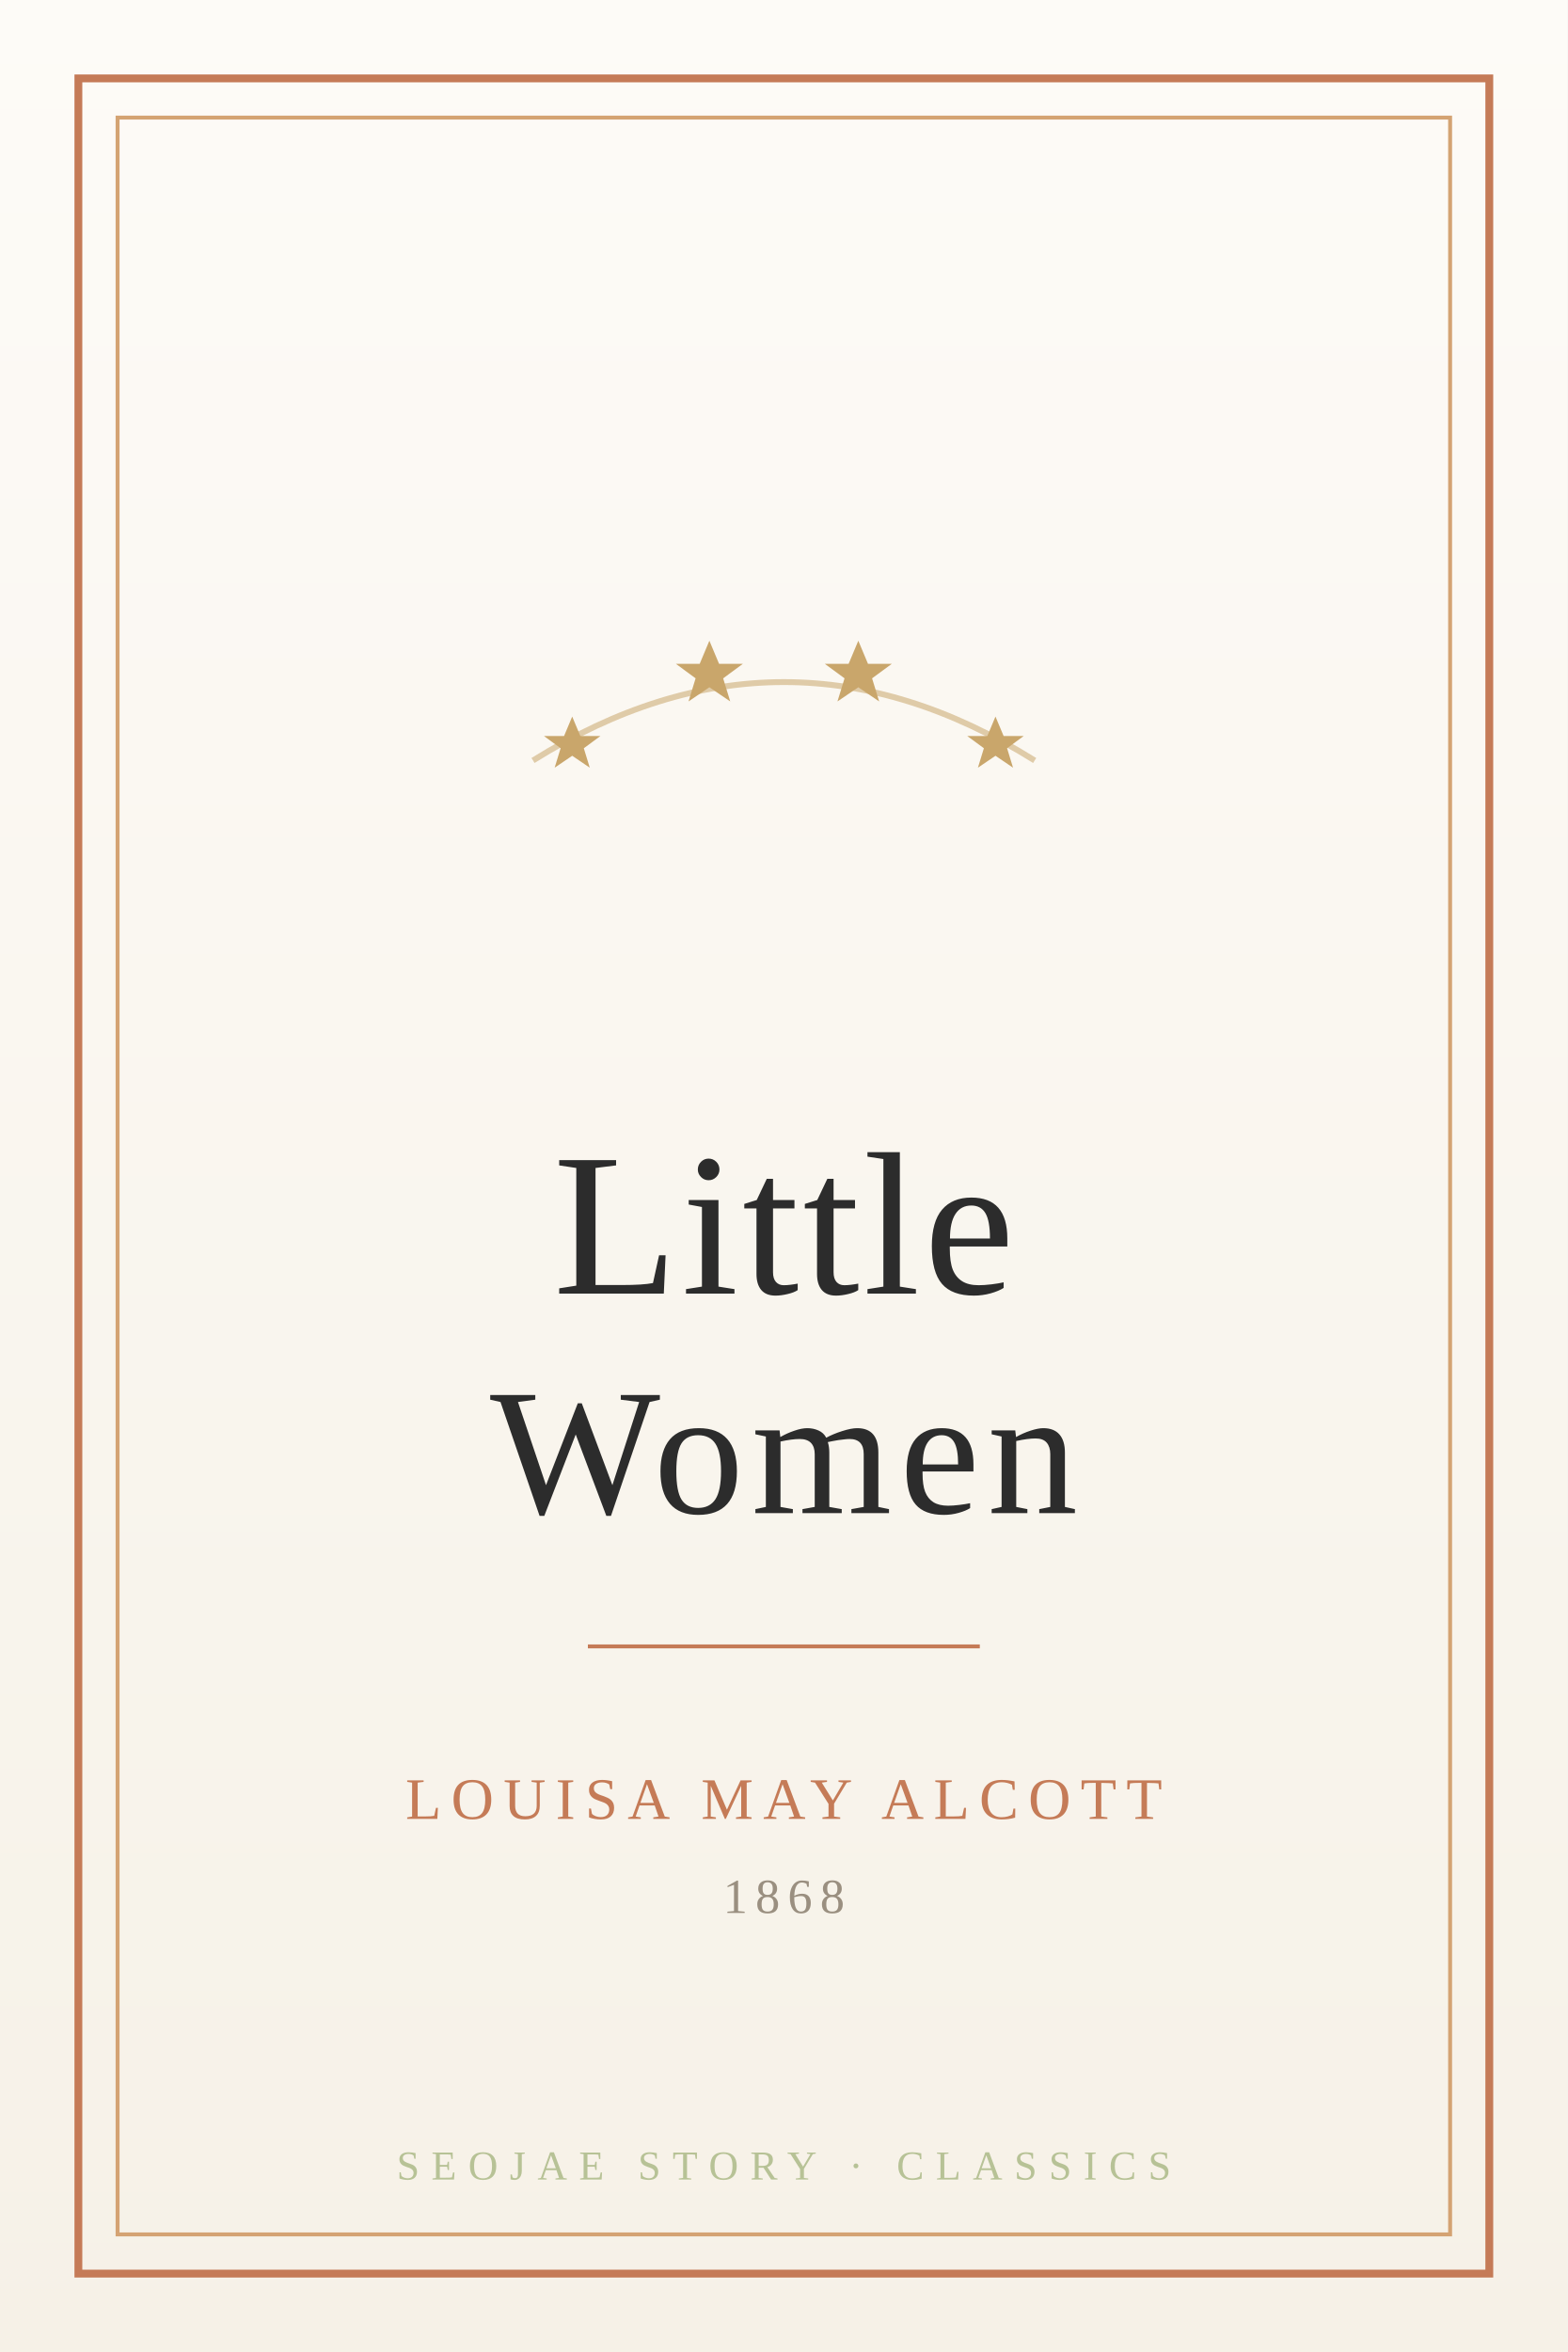
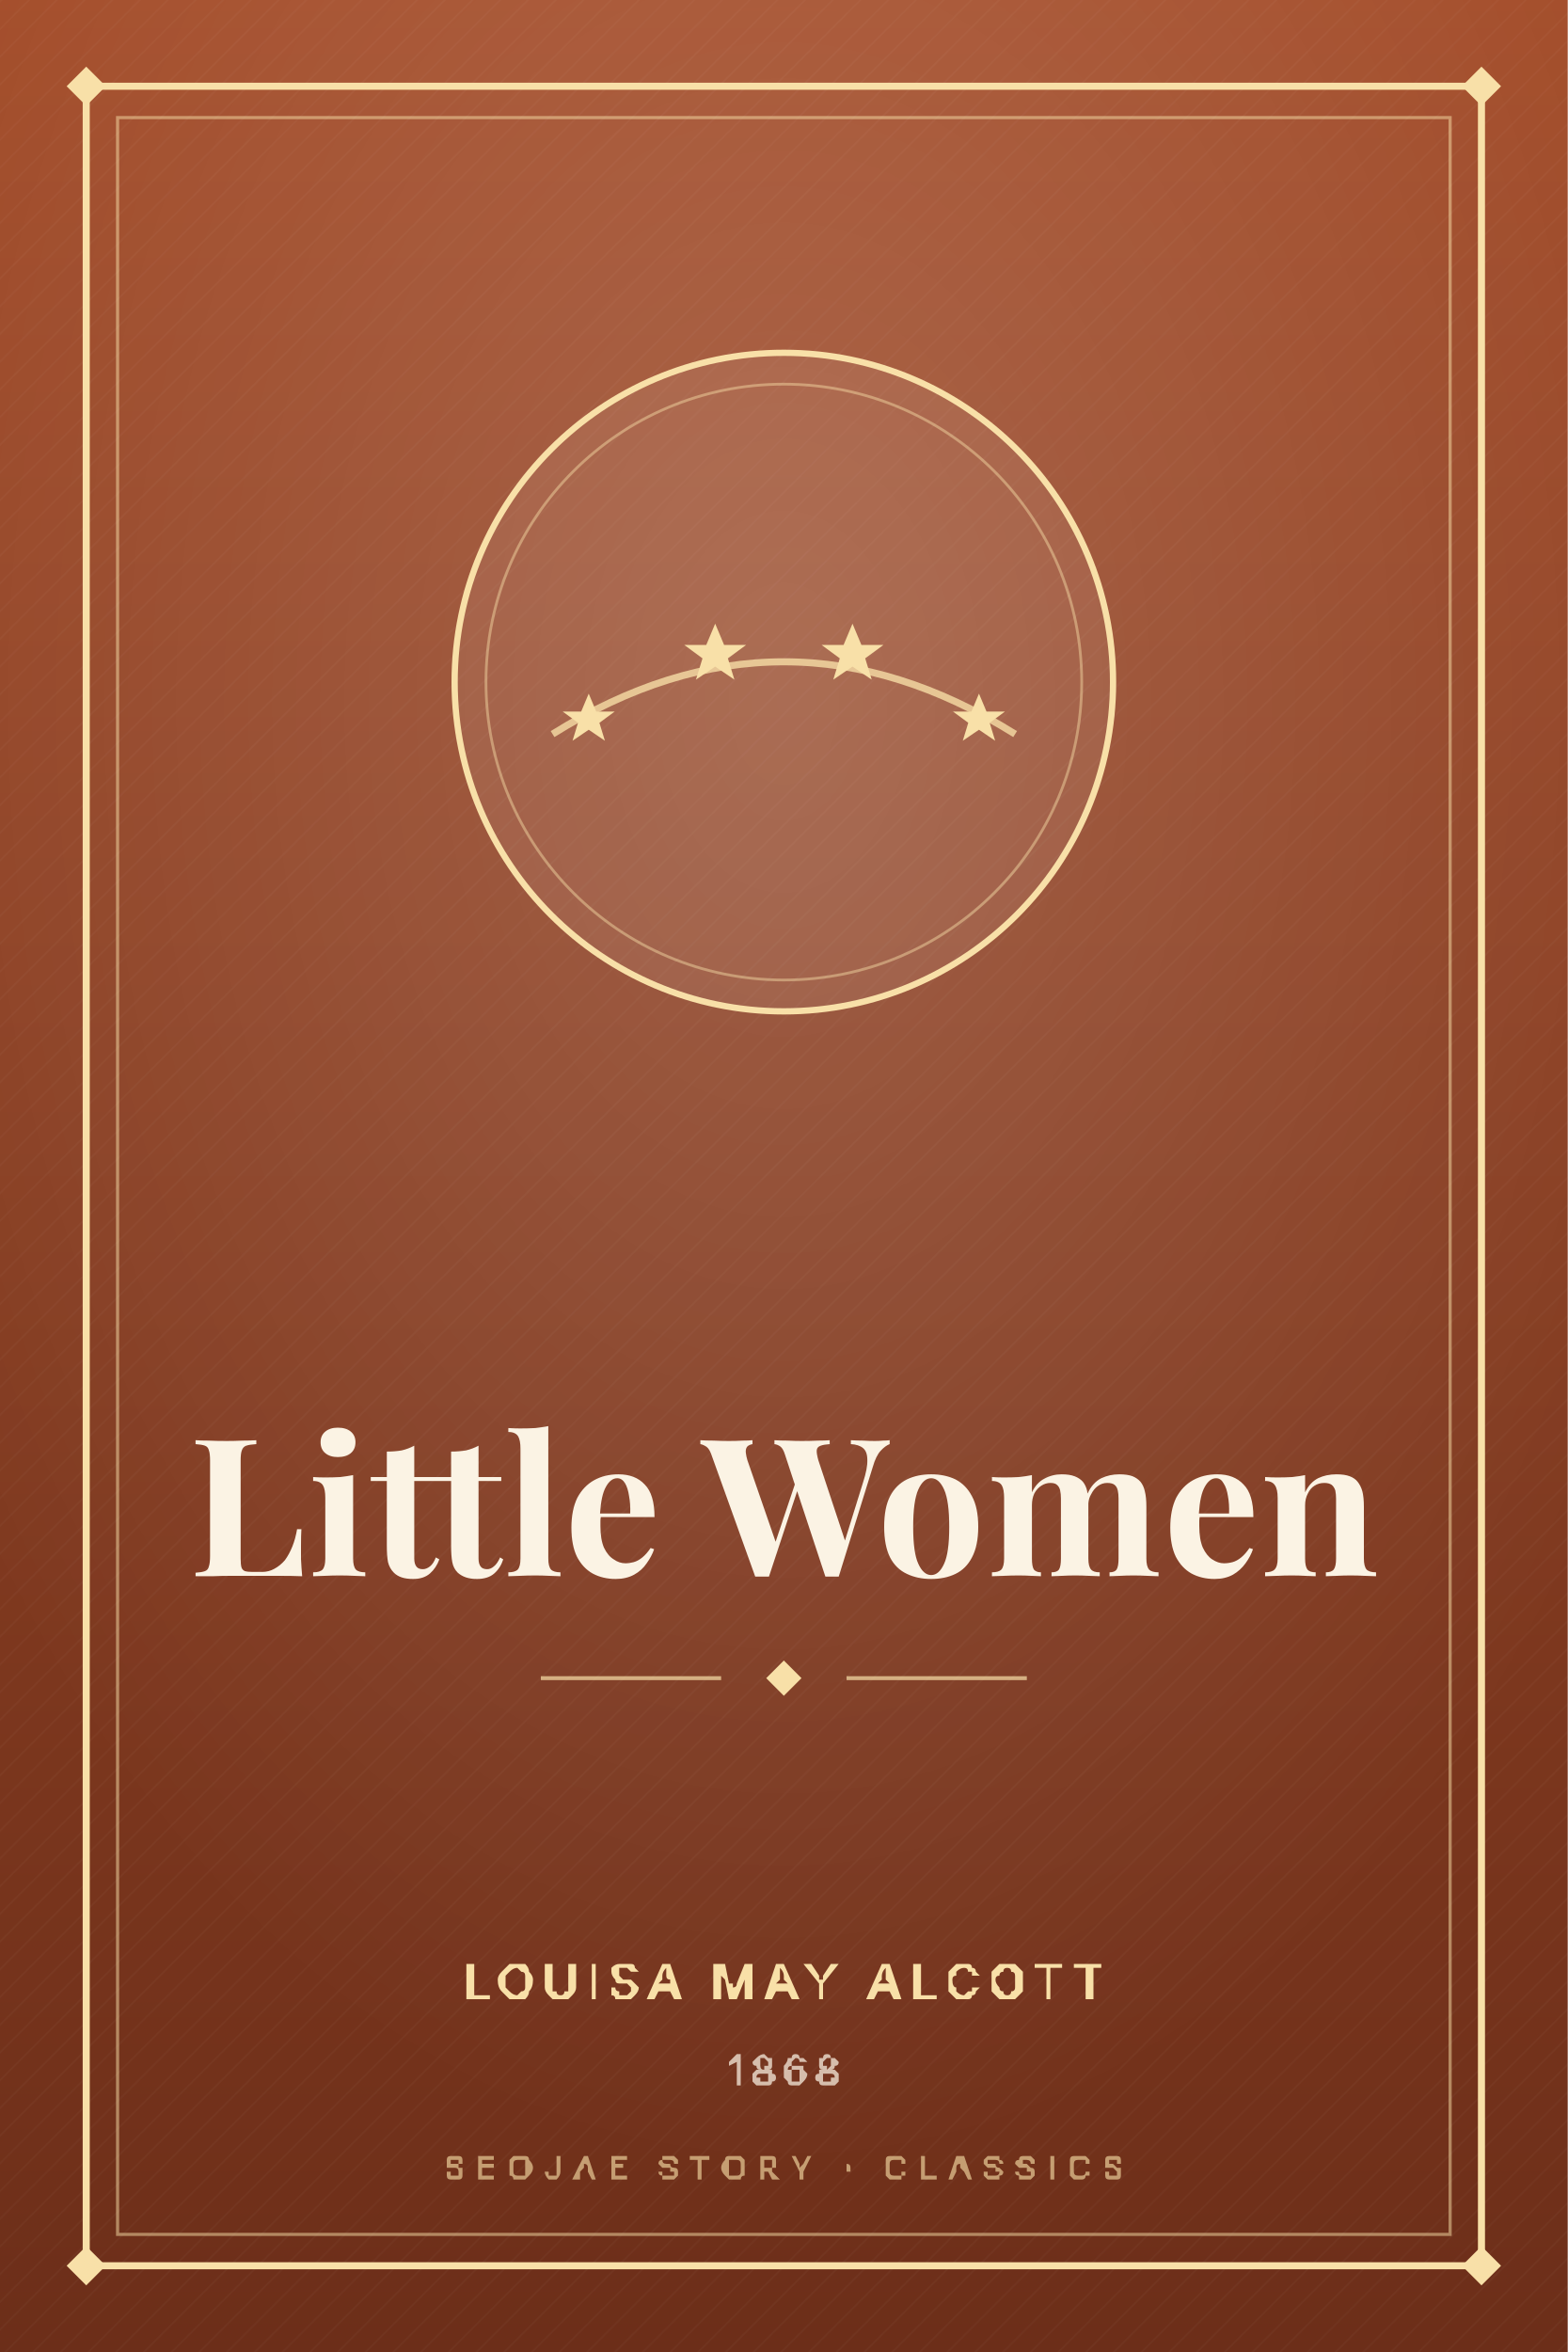
<svg xmlns="http://www.w3.org/2000/svg" viewBox="0 0 400 600" role="img" aria-label="Little Women by Louisa May Alcott">
  <defs>
    <linearGradient id="bg" x1="0" y1="0" x2="0" y2="1">
-       <stop offset="0" stop-color="#FDFBF7" />
-       <stop offset="1" stop-color="#F6F1E7" />
+       <stop offset="0" stop-color="#A44D2A" />
+       <stop offset="1" stop-color="#6C2E19" />
    </linearGradient>
+     <radialGradient id="glow" cx=".5" cy=".3" r=".62">
+       <stop offset="0" stop-color="#fff" stop-opacity=".16" />
+       <stop offset="1" stop-color="#fff" stop-opacity="0" />
+     </radialGradient>
+     <pattern id="weave" width="5" height="5" patternUnits="userSpaceOnUse" patternTransform="rotate(45)">
+       <path d="M0 0V5" stroke="#fff" stroke-opacity=".025" />
+     </pattern>
  </defs>
  <rect width="400" height="600" fill="url(#bg)" />
-   <rect x="20" y="20" width="360" height="560" fill="none" stroke="#C57B57" stroke-width="2" />
-   <rect x="30" y="30" width="340" height="540" fill="none" stroke="#D4A373" stroke-width="1" />
-   <g transform="translate(200 196)">
-     <path d="M-64 -2 Q 0 -42 64 -2" fill="none" stroke="#C9A66B" stroke-width="1.5" opacity="0.55" />
-     <g fill="#C9A66B">
-       <g transform="translate(-54 -6) scale(0.8)">
-         <path d="M0,-9 L2.6,-2.8 L9,-2.8 L3.7,1.1 L5.6,7.3 L0,3.5 L-5.6,7.3 L-3.7,1.1 L-9,-2.8 L-2.6,-2.8 Z" />
-       </g>
-       <g transform="translate(-19 -24) scale(0.95)">
-         <path d="M0,-9 L2.6,-2.8 L9,-2.8 L3.7,1.1 L5.6,7.3 L0,3.5 L-5.6,7.3 L-3.7,1.1 L-9,-2.8 L-2.6,-2.8 Z" />
-       </g>
-       <g transform="translate(19 -24) scale(0.95)">
-         <path d="M0,-9 L2.6,-2.8 L9,-2.8 L3.7,1.1 L5.6,7.3 L0,3.5 L-5.6,7.3 L-3.7,1.1 L-9,-2.8 L-2.6,-2.8 Z" />
-       </g>
-       <g transform="translate(54 -6) scale(0.8)">
-         <path d="M0,-9 L2.6,-2.8 L9,-2.8 L3.7,1.1 L5.6,7.3 L0,3.5 L-5.6,7.3 L-3.7,1.1 L-9,-2.8 L-2.6,-2.8 Z" />
+   <rect width="400" height="600" fill="url(#weave)" />
+   <rect width="400" height="600" fill="url(#glow)" />
+   <rect x="22" y="22" width="356" height="556" fill="none" stroke="#F8E0A8" stroke-width="1.8" />
+   <rect x="30" y="30" width="340" height="540" fill="none" stroke="#F8E0A8" stroke-width=".8" opacity=".5" />
+   <path d="M22 17l5 5-5 5-5-5z" fill="#F8E0A8" />
+   <path d="M378 17l5 5-5 5-5-5z" fill="#F8E0A8" />
+   <path d="M22 573l5 5-5 5-5-5z" fill="#F8E0A8" />
+   <path d="M378 573l5 5-5 5-5-5z" fill="#F8E0A8" />
+   <circle cx="200" cy="174" r="84" fill="#fff" fill-opacity=".07" stroke="#F8E0A8" stroke-width="1.6" />
+   <circle cx="200" cy="174" r="76" fill="none" stroke="#F8E0A8" stroke-width=".7" opacity=".45" />
+   <g transform="translate(15.6 8.4) scale(0.922)">
+     <g transform="translate(200 196)">
+       <path d="M-64 -2 Q 0 -42 64 -2" fill="none" stroke="#F8E0A8" stroke-width="1.95" opacity="0.78" />
+       <g fill="#F8E0A8">
+         <g transform="translate(-54 -6) scale(0.8)">
+           <path d="M0,-9 L2.6,-2.8 L9,-2.8 L3.7,1.1 L5.6,7.3 L0,3.5 L-5.6,7.3 L-3.7,1.1 L-9,-2.8 L-2.6,-2.8 Z" />
+         </g>
+         <g transform="translate(-19 -24) scale(0.95)">
+           <path d="M0,-9 L2.6,-2.8 L9,-2.8 L3.7,1.1 L5.6,7.3 L0,3.5 L-5.6,7.3 L-3.7,1.1 L-9,-2.8 L-2.6,-2.8 Z" />
+         </g>
+         <g transform="translate(19 -24) scale(0.95)">
+           <path d="M0,-9 L2.6,-2.8 L9,-2.8 L3.7,1.1 L5.6,7.3 L0,3.5 L-5.6,7.3 L-3.7,1.1 L-9,-2.8 L-2.6,-2.8 Z" />
+         </g>
+         <g transform="translate(54 -6) scale(0.8)">
+           <path d="M0,-9 L2.6,-2.8 L9,-2.8 L3.7,1.1 L5.6,7.3 L0,3.5 L-5.6,7.3 L-3.7,1.1 L-9,-2.8 L-2.6,-2.8 Z" />
+         </g>
      </g>
    </g>
  </g>
-   <text x="200" y="330" text-anchor="middle" font-family="Georgia, 'Times New Roman', serif" font-size="52" fill="#2C2C2C" letter-spacing="1">Little</text>
-   <text x="200" y="386" text-anchor="middle" font-family="Georgia, 'Times New Roman', serif" font-size="46" fill="#2C2C2C" letter-spacing="2">Women</text>
-   <line x1="150" y1="420" x2="250" y2="420" stroke="#C57B57" stroke-width="1" />
-   <text x="200" y="464" text-anchor="middle" font-family="Georgia, 'Times New Roman', serif" font-size="15" fill="#C57B57" letter-spacing="2.5">LOUISA MAY ALCOTT</text>
-   <text x="200" y="488" text-anchor="middle" font-family="Georgia, 'Times New Roman', serif" font-size="12.5" fill="#9A8F80" letter-spacing="2">1868</text>
-   <text x="200" y="556" text-anchor="middle" font-family="Georgia, 'Times New Roman', serif" font-size="10.5" fill="#B7C296" letter-spacing="3">SEOJAE STORY · CLASSICS</text>
+   <path d="M65.4 367.4l0 1q-1.7 .1-2.6 .4q-.8 .3-1.1 1.2q-.3 .8-.3 2.6l0 24.9q0 1.5 .2 2.3q.2 .7 .9 1q.7 .2 2 .2l2.4 0q1.7 0 3.1-.8q1.5-.8 2.7-2.2q1.1-1.5 1.9-3.5q.8-2 1.2-4.4l1.1 0q-.1 1.6-.1 4.3q0 1.1 0 3.3q.1 2.1 .3 4.4q-2.5-.1-5.6-.1q-3.1 0-5.6 0l-3.1 0q-1.9 0-4.1 0q-2.2 0-4.5 .1q-2.3 0-4.3 0l0-.9q1.6-.1 2.4-.4q.8-.3 1-1.2q.3-.9 .3-2.7l0-24.3q0-1.8-.3-2.6q-.2-.9-1-1.2q-.8-.3-2.4-.4l0-1q1.3 .1 3.3 .1q2.1 .1 4.5 .1q2.1 0 4.2-.1q2.1 0 3.5-.1zM86.2 364.2q2.1 0 3.3 1q1.2 1 1.2 2.7q0 1.8-1.2 2.8q-1.2 1-3.3 1q-2 0-3.2-1q-1.2-1-1.2-2.8q0-1.7 1.2-2.7q1.2-1 3.2-1zM90.1 376.3l0 21.3q0 2 .7 2.8q.7 .7 2.4 .7l0 1q-.9 0-2.7-.1q-1.9-.1-3.8-.1q-1.9 0-3.9 .1q-1.9 .1-2.9 .1l0-1q1.7 0 2.4-.7q.7-.8 .7-2.8l0-15.5q0-2.2-.6-3.2q-.7-1.1-2.5-1.1l0-1q1.5 .1 3 .1q2.1 0 3.9-.1q1.7-.2 3.3-.5zM105.7 368.8l0 8l5.8 0l0 1l-5.8 0l0 19.8q0 1.4 .6 2.1q.5 .6 1.6 .6q.9 0 1.8-.7q.9-.7 1.5-2.3l.9 .5q-.8 2.2-2.4 3.6q-1.6 1.4-4.3 1.4q-1.7 0-2.9-.4q-1.2-.4-2-1.2q-1.1-1.1-1.5-2.7q-.3-1.6-.3-4.2l0-16.5l-4.1 0l0-1l4.1 0l0-6.5q2.1 0 3.8-.3q1.7-.4 3.2-1.2zM122.1 368.8l0 8l5.8 0l0 1l-5.8 0l0 19.8q0 1.4 .6 2.1q.5 .6 1.6 .6q.9 0 1.7-.7q.9-.7 1.6-2.3l.8 .5q-.7 2.2-2.3 3.6q-1.6 1.4-4.4 1.4q-1.6 0-2.8-.4q-1.2-.4-2.1-1.2q-1.1-1.1-1.4-2.7q-.3-1.6-.3-4.2l0-16.5l-4.2 0l0-1l4.2 0l0-6.5q2 0 3.8-.3q1.7-.4 3.2-1.2zM139.9 363.8l0 33.8q0 2 .7 2.8q.7 .7 2.4 .7l0 1q-.9 0-2.8-.1q-1.8-.1-3.7-.1q-1.9 0-3.9 .1q-1.9 .1-2.9 .1l0-1q1.7 0 2.4-.7q.7-.8 .7-2.8l0-28q0-2.2-.6-3.2q-.7-1.1-2.5-1.1l0-1q1.6 .1 3 .1q2.1 0 3.9-.1q1.8-.2 3.3-.5zM157.8 376.1q4.3 0 6.7 2.6q2.5 2.5 2.5 8.3l-13.7 0q-.1 .5-.1 1q0 .6 0 1.3q0 3.4 .9 5.5q1 2.1 2.5 3q1.4 1 3 1q1 0 2.1-.3q1.1-.3 2.2-1.2q1.1-.9 2.1-2.4l.9 .3q-.6 1.8-1.9 3.6q-1.2 1.8-3.2 2.9q-2 1.1-4.7 1.1q-3.3 0-5.9-1.4q-2.5-1.4-4-4.3q-1.4-2.9-1.4-7.4q0-4.5 1.5-7.6q1.6-3 4.3-4.5q2.7-1.5 6.2-1.5zM153.1 386.1l7.7 0q.1-2.4-.3-4.5q-.3-2-1-3.2q-.8-1.3-2-1.3q-1.7 0-2.9 2.2q-1.2 2.1-1.5 6.8zM227 367.4l0 1q-1.1 .4-2.3 1.7q-1.2 1.3-2 4.1l-8.7 28q-.4 0-.8 0l-1.8 0q-.4 0-.8 0l-7.2-21.8l-7.2 21.8q-.4 0-.9 0l-1.7 0q-.5 0-.9 0l-11-30.6q-.6-1.9-1.4-2.5q-.9-.6-1.6-.7l0-1q1.4 .1 3.4 .1q2 .1 3.9 .1q1.9 0 3.5-.1q1.5 0 2.5-.1l0 1q-1 .2-1.4 .7q-.4 .6-.3 1.5q.1 .9 .4 1.9l7.2 20.8l4.9-14.6l-2.5-7.6q-.5-1.6-1.2-2.1q-.7-.5-1.5-.6l0-1q1.4 .1 3.3 .1q1.9 .1 3.7 .1q2.2 0 4.1-.1q1.9 0 3-.1l0 1q-1.5 .1-2.3 .4q-.9 .3-1 1.1q-.1 .8 .4 2.6l6.8 20.5l4.6-14.8q1.2-3.7 1.1-5.8q0-2.1-1.1-3q-1.1-.9-3.1-1l0-1q1.7 .1 3.2 .1q1.4 .1 2.9 .1q1.1 0 2.1-.1q.9 0 1.7-.1zM237.6 376.1q3.5 0 6.2 1.3q2.7 1.4 4.2 4.3q1.6 2.9 1.6 7.8q0 4.8-1.6 7.8q-1.5 2.9-4.2 4.2q-2.7 1.3-6.2 1.3q-3.5 0-6.2-1.3q-2.8-1.3-4.3-4.2q-1.5-3-1.5-7.8q0-4.9 1.5-7.8q1.5-2.9 4.3-4.3q2.7-1.3 6.2-1.3zM237.6 377.1q-2 0-3.3 2.9q-1.3 2.9-1.3 9.5q0 6.6 1.3 9.4q1.3 2.9 3.3 2.9q2 0 3.3-2.9q1.3-2.8 1.3-9.4q0-6.6-1.3-9.5q-1.3-2.9-3.3-2.9zM270.9 376.1q2 0 3.3 .5q1.3 .5 2.1 1.4q.8 1 1.1 2.4q0 .3 .1 .6q1.3-2.8 3.5-3.9q2.1-1 4.6-1q2.1 0 3.4 .5q1.2 .5 2 1.4q.8 1 1.1 2.4q.4 1.5 .4 4l0 13.2q0 2 .7 2.8q.7 .7 2.4 .7l0 1q-.9 0-2.8-.1q-1.8-.1-3.6-.1q-1.8 0-3.5 .1q-1.7 .1-2.6 .1l0-1q1.3 0 1.8-.7q.5-.8 .5-2.8l0-15.3q0-1.2-.2-2.1q-.2-.9-.8-1.4q-.6-.5-1.9-.5q-1.3 0-2.4 .8q-1 .7-1.7 2.1q-.6 1-.7 2.3q0 .5 0 .9l0 13.2q0 2 .7 2.8q.6 .7 2.2 .7l0 1q-.9 0-2.7-.1q-1.8-.1-3.5-.1q-1.8 0-3.5 .1q-1.7 .1-2.6 .1l0-1q1.4 0 1.9-.7q.5-.8 .5-2.8l0-15.3q0-1.2-.2-2.1q-.2-.9-.8-1.4q-.5-.5-1.7-.5q-1.2 0-2.3 .7q-1.1 .7-1.8 2q-.6 1.3-.6 3l0 13.6q0 2 .5 2.8q.6 .7 1.8 .7l0 1q-.7 0-2.4-.1q-1.6-.1-3.3-.1q-1.9 0-3.9 .1q-1.9 .1-2.9 .1l0-1q1.7 0 2.4-.7q.7-.8 .7-2.8l0-15.5q0-2.2-.6-3.2q-.7-1.1-2.5-1.1l0-1q1.6 .1 3 .1q2.1 0 3.9-.1q1.8-.2 3.3-.5l0 4.4q1.2-2.5 3.2-3.5q2-1.1 4.4-1.1zM310.6 376.1q4.3 0 6.7 2.6q2.5 2.5 2.5 8.3l-13.7 0q-.1 .5-.1 1q0 .6 0 1.3q0 3.4 .9 5.5q1 2.1 2.4 3q1.5 1 3 1q1.1 0 2.2-.3q1.1-.3 2.2-1.2q1.1-.9 2.1-2.4l.9 .3q-.6 1.8-1.9 3.6q-1.3 1.8-3.2 2.9q-2 1.1-4.7 1.1q-3.3 0-5.9-1.4q-2.5-1.4-4-4.3q-1.4-2.9-1.4-7.4q0-4.5 1.5-7.6q1.6-3 4.3-4.5q2.7-1.5 6.2-1.5zM305.9 386.1l7.7 0q.1-2.4-.3-4.5q-.3-2-1.1-3.2q-.7-1.3-1.9-1.3q-1.7 0-2.9 2.2q-1.2 2.1-1.5 6.8zM341 376.1q2.1 0 3.4 .5q1.3 .5 2 1.4q.8 1 1.2 2.4q.4 1.5 .4 4l0 13.2q0 2 .7 2.8q.7 .7 2.4 .7l0 1q-.9 0-2.8-.1q-1.9-.1-3.7-.1q-1.8 0-3.6 .1q-1.8 .1-2.7 .1l0-1q1.4 0 2-.7q.6-.8 .6-2.8l0-15.3q0-1.2-.2-2.1q-.3-.9-.9-1.4q-.7-.5-1.9-.5q-1.4 0-2.5 .7q-1.1 .7-1.7 2q-.7 1.3-.7 3l0 13.6q0 2 .6 2.8q.6 .7 2.1 .7l0 1q-.9 0-2.6-.1q-1.7-.1-3.5-.1q-1.9 0-3.8 .1q-2 .1-3 .1l0-1q1.7 0 2.4-.7q.8-.8 .8-2.8l0-15.5q0-2.2-.7-3.2q-.7-1.1-2.5-1.1l0-1q1.6 .1 3.1 .1q2 0 3.8-.1q1.8-.2 3.3-.5l0 4.4q1.2-2.5 3.3-3.6q2.1-1 4.7-1z" fill="#FBF3E4" />
+   <path d="M138 428.1H184M216 428.1H262" stroke="#F8E0A8" stroke-width="1" opacity=".7" />
+   <path d="M200 423.6l4.5 4.5-4.5 4.5-4.5-4.5z" fill="#F8E0A8" />
+   <path d="" fill="#F8E0A8" />
+   <path d="M119 510l0-9l2 0l0 8l4 0l0 1zM132 510q-2 0-2 0q-1-1-2-2q-1-1-1-3q0-1 1-2q1-1 2-2q0 0 2 0q1 0 2 0q1 1 1 2q1 1 1 2q0 2-1 3q0 1-1 2q-1 0-2 0zM132 509q0 0 1-1q1 0 1-1q0-1 0-2q0-1 0-1q0-1-1-1q-1-1-1-1q-1 0-2 1q0 0-1 1q0 0 0 1q0 1 0 2q1 1 1 1q1 1 2 1zM143 510q-1 0-2 0q-1-1-1-1q-1-1-1-2l0-6l2 0l0 6q0 0 0 1q1 0 1 0q0 1 1 1q1 0 1-1q1 0 1 0q0-1 0-1l0-6l2 0l0 6q0 1-1 2q0 0-1 1q-1 0-2 0zM152 501l0 9l-1 0l0-9zM159 510q-1 0-2 0q0-1-1-1q0-1 0-2l1 0q0 1 1 1q0 0 0 1q1 0 1 0q1 0 1 0q1-1 1-1q0 0 0-1q0 0 0 0q0 0-1-1q0 0-1 0l-1 0q-1 0-1-1q-1-1-1-2q0 0 0-1q1-1 2-1q0 0 1 0q1 0 2 0q1 0 1 1q1 1 1 1l-2 0q0 0-1-1q0 0-1 0q0 0-1 0q0 0 0 1q0 0 0 0q0 1 0 1q0 0 0 0q1 1 1 1l1 0q1 0 1 0q0 0 1 1q0 0 0 0q1 1 1 1q0 1-1 2q0 0-1 1q-1 0-2 0zM165 510l4-9l2 0l3 9l-2 0l-1-2l-3 0l-1 2zM171 506l0-1q-1 0-1-1q0-1 0-2q-1 1-1 2q0 1 0 1l-1 1zM182 510l0-9l3 0l1 5q1 0 1 0q0 1 0 1q0 1 0 1q0 0 0 0q0 0 0 0q0 0 0-1q1 0 1-1q0 0 0 0l2-5l2 0l0 9l-2 0l0-5q0 0 0 0q0-1 0-1q0-1 0-1q0 0 0-1q0 1 0 1q0 0 0 1q0 0 0 1q0 0 0 0l-2 5l-2 0l-1-5q0 0 0 0q-1-1-1-1q0-1 0-1q0 0 0-1q0 1 0 1q0 0 0 1q0 0 0 1q0 0 0 0l0 5zM195 510l3-9l2 0l4 9l-2 0l-1-2l-3 0l-1 2zM201 506l-1-1q0 0 0-1q0-1-1-2q0 1 0 2q0 1 0 1l-1 1zM209 510l0-4l-4-5l2 0l2 3q0 0 0 1q0 0 1 0q0 0 0 0q0-1 0-1l2-3l2 0l-4 5l0 4zM221 510l4-9l2 0l3 9l-2 0l-1-2l-3 0l-1 2zM227 506l-1-1q0 0 0-1q0-1 0-2q-1 1-1 2q0 1 0 1l-1 1zM233 510l0-9l2 0l0 8l4 0l0 1zM246 510q-1 0-2 0q-1-1-2-2q0-1 0-3q0-1 0-2q1-1 2-2q1 0 2 0q0 0 1 0q1 0 1 1q1 0 1 1q0 0 1 1l-2 0q0 0 0-1q-1 0-1 0q0-1-1-1q0 0 0 0q-1 0-2 1q0 0 0 1q-1 0-1 1q0 2 1 2q0 1 0 1q1 1 2 1q0 0 0 0q1-1 1-1q0 0 1 0q0-1 0-1l2 0q-1 1-1 1q0 1-1 1q0 1-1 1q0 0-1 0zM257 510q-1 0-2 0q-1-1-2-2q0-1 0-3q0-1 0-2q1-1 2-2q1 0 2 0q1 0 2 0q1 1 2 2q0 1 0 2q0 2 0 3q-1 1-2 2q-1 0-2 0zM257 509q1 0 1-1q1 0 1-1q0-1 0-2q0-1 0-1q0-1-1-1q0-1-1-1q-1 0-1 1q-1 0-1 1q-1 0-1 1q0 1 1 2q0 1 1 1q0 1 1 1zM264 502l0-1l7 0l0 1l-3 0l0 8l-1 0l0-8zM274 502l0-1l7 0l0 1l-2 0l0 8l-2 0l0-8z" fill="#F8E0A8" />
+   <path d="M189 524l0 8l-1 0l0-6l0 0l-2 1l0-1l2-2zM195 532q-1 0-2 0q0 0-1-1q0 0 0-1q0-1 0-1q0 0 1-1q0 0 1 0l0 0q-1 0-1-1q-1 0-1-1q0 0 1-1q0 0 0 0q1-1 2-1q0 0 1 1q1 0 1 0q0 1 0 1q0 1 0 1q0 1-1 1l0 0q0 0 1 0q0 1 0 1q1 0 1 1q0 1-1 1q0 1-1 1q0 0-1 0zM195 531q0 0 1 0q0 0 0-1q0 0 0 0q0-1 0-1q0 0-1 0q0 0 0 0q-1 0-1 0q0 0 0 0q-1 0-1 1q0 0 1 0q0 1 0 1q0 0 1 0zM195 528q0 0 0-1q1 0 1 0q0 0 0-1q0 0 0 0q0 0-1-1q0 0 0 0q-1 0-1 0q0 1 0 1q0 0 0 0q0 1 0 1q0 0 0 0q0 1 1 1zM203 532q-1 0-1 0q-1 0-1-1q0 0-1-1q0-1 0-2q0-1 0-1q1-1 1-2q0 0 1 0q0-1 1-1q1 0 1 1q1 0 1 0q1 1 1 1l-2 0q0 0 0 0q0-1-1-1q0 0-1 1q0 0 0 1q-1 0-1 1l1 0q0 0 0-1q0 0 1 0q0 0 0 0q1 0 2 0q0 1 0 1q1 1 1 1q0 1-1 2q0 0-1 1q0 0-1 0zM203 531q0 0 1 0q0 0 0-1q0 0 0 0q0-1 0-1q0-1 0-1q-1 0-1 0q0 0-1 0q0 0 0 0q0 1 0 1q0 0 0 1q0 0 0 0q0 1 0 1q1 0 1 0zM211 532q-1 0-1 0q-1 0-1-1q-1 0-1-1q0-1 1-1q0 0 0-1q0 0 1 0l0 0q-1 0-1-1q0 0 0-1q0 0 0-1q0 0 1 0q0-1 1-1q1 0 1 1q1 0 1 0q1 1 1 1q0 1-1 1q0 1-1 1l0 0q1 0 1 0q1 1 1 1q0 0 0 1q0 1 0 1q-1 1-1 1q-1 0-2 0zM211 531q1 0 1 0q0 0 0-1q1 0 1 0q0-1-1-1q0 0 0 0q0 0-1 0q0 0-1 0q0 0 0 0q0 0 0 1q0 0 0 0q0 1 0 1q1 0 1 0zM211 528q0 0 1-1q0 0 0 0q0 0 0-1q0 0 0 0q0 0 0-1q0 0-1 0q0 0 0 0q-1 1-1 1q0 0 0 0q0 1 0 1q0 0 1 0q0 1 0 1z" fill="#FBF3E4" fill-opacity=".72" />
+   <path d="M116 556q-1 0-1 0q-1 0-1-1q0 0 0-1l1 0q0 1 0 1q0 0 0 0q1 0 1 0q0 0 1 0q0 0 0 0q0 0 0-1q0 0 0 0q0 0 0 0q0-1-1-1l0 0q-1 0-2 0q0-1 0-1q0-1 0-1q0-1 1-1q0 0 1 0q1 0 1 0q1 0 1 1q0 0 0 1l-1 0q0-1 0-1q0 0-1 0q0 0 0 0q-1 0-1 0q0 0 0 0q0 1 0 1q0 0 1 0q0 0 0 0l1 0q0 1 0 1q1 0 1 0q0 0 0 1q0 0 0 0q0 1 0 1q0 1-1 1q0 0-1 0zM122 556l0-6l4 0l0 1l-3 0l0 1l3 0l0 1l-3 0l0 2l3 0l0 1zM133 556q-1 0-2 0q0-1-1-1q0-1 0-2q0-1 0-2q1-1 1-1q1 0 2 0q1 0 1 0q1 0 1 1q1 1 1 2q0 1-1 2q0 0-1 1q0 0-1 0zM133 555q0 0 1 0q0 0 0-1q0 0 0-1q0-1 0-1q0-1 0-1q-1 0-1 0q-1 0-1 0q-1 0-1 1q0 0 0 1q0 1 0 1q0 1 1 1q0 0 1 0zM141 556q-1 0-1 0q-1-1-1-2l0 0l1 0l0 0q0 1 0 1q1 0 1 0q0 0 1 0q0 0 0-1l0-4l1 0l0 4q0 1-1 2q0 0-1 0zM146 556l3-6l1 0l2 6l-1 0l-1-2l-2 0l0 2zM150 554l0-1q0-1-1-1q0-1 0-1q0 0 0 1q0 0 0 1l-1 1zM156 556l0-6l4 0l0 1l-3 0l0 1l2 0l0 1l-2 0l0 2l3 0l0 1zM171 556q-1 0-2 0q0 0 0-1q-1 0-1-1l1 0q0 1 0 1q1 0 1 0q0 0 1 0q0 0 0 0q1 0 1 0q0 0 0-1q0 0 0 0q0 0-1 0q0-1 0-1l-1 0q-1 0-1 0q-1-1-1-1q0-1 1-1q0-1 0-1q1 0 2 0q0 0 1 0q0 0 1 1q0 0 0 1l-1 0q0-1-1-1q0 0 0 0q-1 0-1 0q0 0 0 0q-1 0-1 0q0 1 1 1q0 0 0 0q0 0 1 0l0 0q0 1 1 1q0 0 0 0q1 0 1 1q0 0 0 0q0 1 0 1q-1 1-1 1q-1 0-1 0zM176 551l0-1l5 0l0 1l-2 0l0 5l-1 0l0-5zM187 556q0 0-1 0q-1-1-1-1q-1-1-1-2q0-1 1-2q0-1 1-1q1 0 1 0q1 0 2 0q0 0 1 1q0 1 0 2q0 1 0 2q-1 0-1 1q-1 0-2 0zM187 555q1 0 1 0q1 0 1-1q0 0 0-1q0-1 0-1q0-1-1-1q0 0-1 0q0 0-1 0q0 0 0 1q0 0 0 1q0 1 0 1q0 1 0 1q1 0 1 0zM194 556l0-6l2 0q1 0 1 0q1 0 1 1q0 0 0 1q0 0 0 1q0 0-1 0q0 1 0 1l2 2l-2 0l-1-2l-1 0l0 2zM195 553l1 0q0 0 1 0q0 0 0-1q0 0 0 0q0-1 0-1q0 0 0 0q-1 0-1 0l-1 0zM204 556l0-2l-2-4l1 0l1 2q0 0 0 0q0 1 0 1q0 0 1-1q0 0 0 0l1-2l1 0l-2 4l0 2zM216 554q0 0 0 0q0-1 0-1q0 0 0 0q0-1 0-1q1 0 1 1q0 0 0 0q0 0 0 1q0 0-1 0zM229 556q-1 0-2 0q-1-1-1-1q0-1 0-2q0-1 0-2q0-1 1-1q1 0 2 0q0 0 0 0q1 0 1 0q1 1 1 1q0 0 0 1l-1 0q0 0 0-1q0 0 0 0q-1 0-1 0q0 0 0 0q-1 0-1 0q-1 0-1 1q0 0 0 1q0 1 0 1q0 1 1 1q0 0 1 0q0 0 0 0q0 0 1 0q0 0 0-1q0 0 0 0l1 0q0 0 0 1q0 0-1 0q0 1 0 1q-1 0-1 0zM235 556l0-6l1 0l0 5l3 0l0 1zM242 556l2-6l2 0l2 6l-1 0l-1-2l-2 0l-1 2zM246 554l-1-1q0-1 0-1q0-1 0-1q0 0 0 1q-1 0-1 1l0 1zM253 556q0 0-1 0q0 0-1-1q0 0 0-1l1 0q0 1 0 1q0 0 1 0q0 0 0 0q1 0 1 0q0 0 0 0q1 0 1-1q0 0-1 0q0 0 0 0q0-1 0-1l-1 0q-1 0-1 0q-1-1-1-1q0-1 0-1q1-1 1-1q1 0 1 0q1 0 2 0q0 0 0 1q1 0 1 1l-1 0q0-1-1-1q0 0-1 0q0 0 0 0q0 0-1 0q0 0 0 0q0 1 0 1q1 0 1 0q0 0 0 0l1 0q0 1 1 1q0 0 0 0q0 0 1 1q0 0 0 0q0 1-1 1q0 1 0 1q-1 0-2 0zM262 556q-1 0-2 0q0 0 0-1q-1 0-1-1l1 0q0 1 1 1q0 0 0 0q0 0 1 0q0 0 0 0q1 0 1 0q0 0 0-1q0 0 0 0q0 0-1 0q0-1 0-1l-1 0q-1 0-1 0q-1-1-1-1q0-1 1-1q0-1 1-1q0 0 1 0q0 0 1 0q0 0 1 1q0 0 0 1l-1 0q0-1-1-1q0 0 0 0q-1 0-1 0q0 0 0 0q0 0 0 0q0 1 0 1q0 0 0 0q0 0 1 0l0 0q1 1 1 1q0 0 0 0q1 0 1 1q0 0 0 0q0 1 0 1q-1 1-1 1q-1 0-1 0zM269 550l0 6l-1 0l0-6zM275 556q0 0-1 0q-1-1-1-1q0-1 0-2q0-1 0-2q0-1 1-1q1 0 1 0q1 0 1 0q1 0 1 0q1 1 1 1q0 0 0 1l-1 0q0 0 0-1q0 0-1 0q0 0 0 0q0 0-1 0q0 0 0 0q-1 0-1 1q0 0 0 1q0 1 0 1q0 1 1 1q0 0 0 0q1 0 1 0q0 0 0 0q1 0 1-1q0 0 0 0l1 0q0 0 0 1q0 0-1 0q0 1-1 1q0 0-1 0zM284 556q-1 0-1 0q-1 0-1-1q0 0 0-1l1 0q0 1 0 1q0 0 0 0q1 0 1 0q0 0 1 0q0 0 0 0q0 0 0-1q0 0 0 0q0 0 0 0q-1-1-1-1l-1 0q0 0-1 0q0-1 0-1q0-1 0-1q0-1 1-1q0 0 1 0q1 0 1 0q1 0 1 1q0 0 0 1l-1 0q0-1 0-1q-1 0-1 0q0 0-1 0q0 0 0 0q0 0 0 0q0 1 0 1q0 0 0 0q1 0 1 0l0 0q1 1 1 1q0 0 1 0q0 0 0 1q0 0 0 0q0 1 0 1q0 1-1 1q0 0-1 0z" fill="#F8E0A8" fill-opacity=".62" />
</svg>
